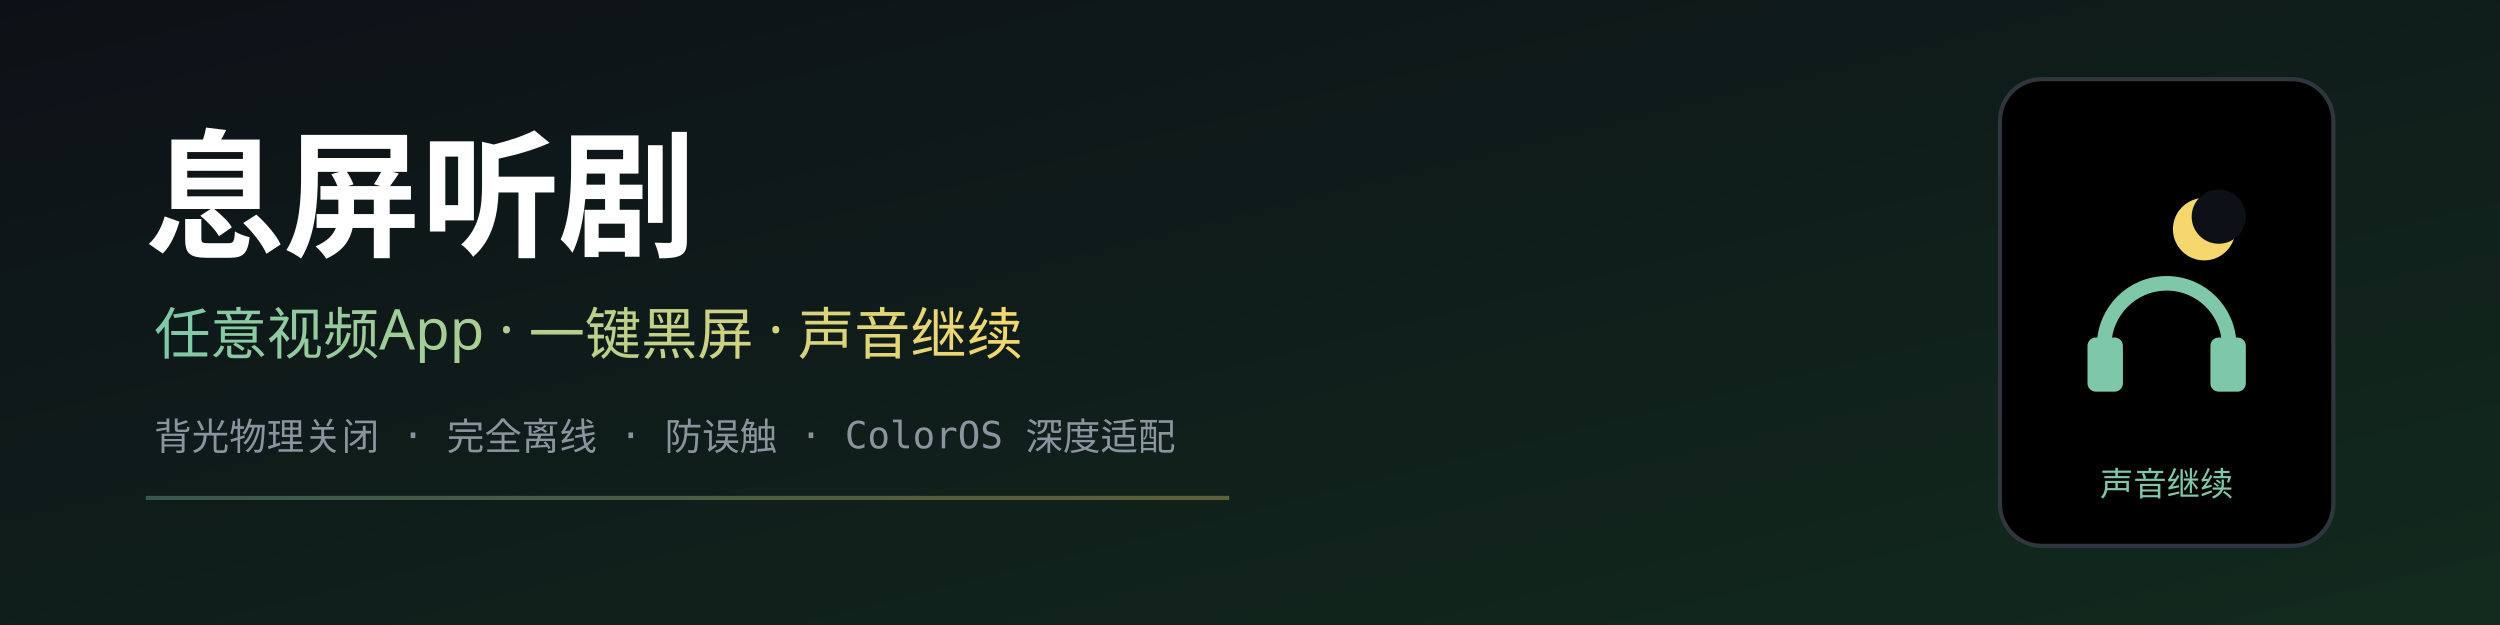
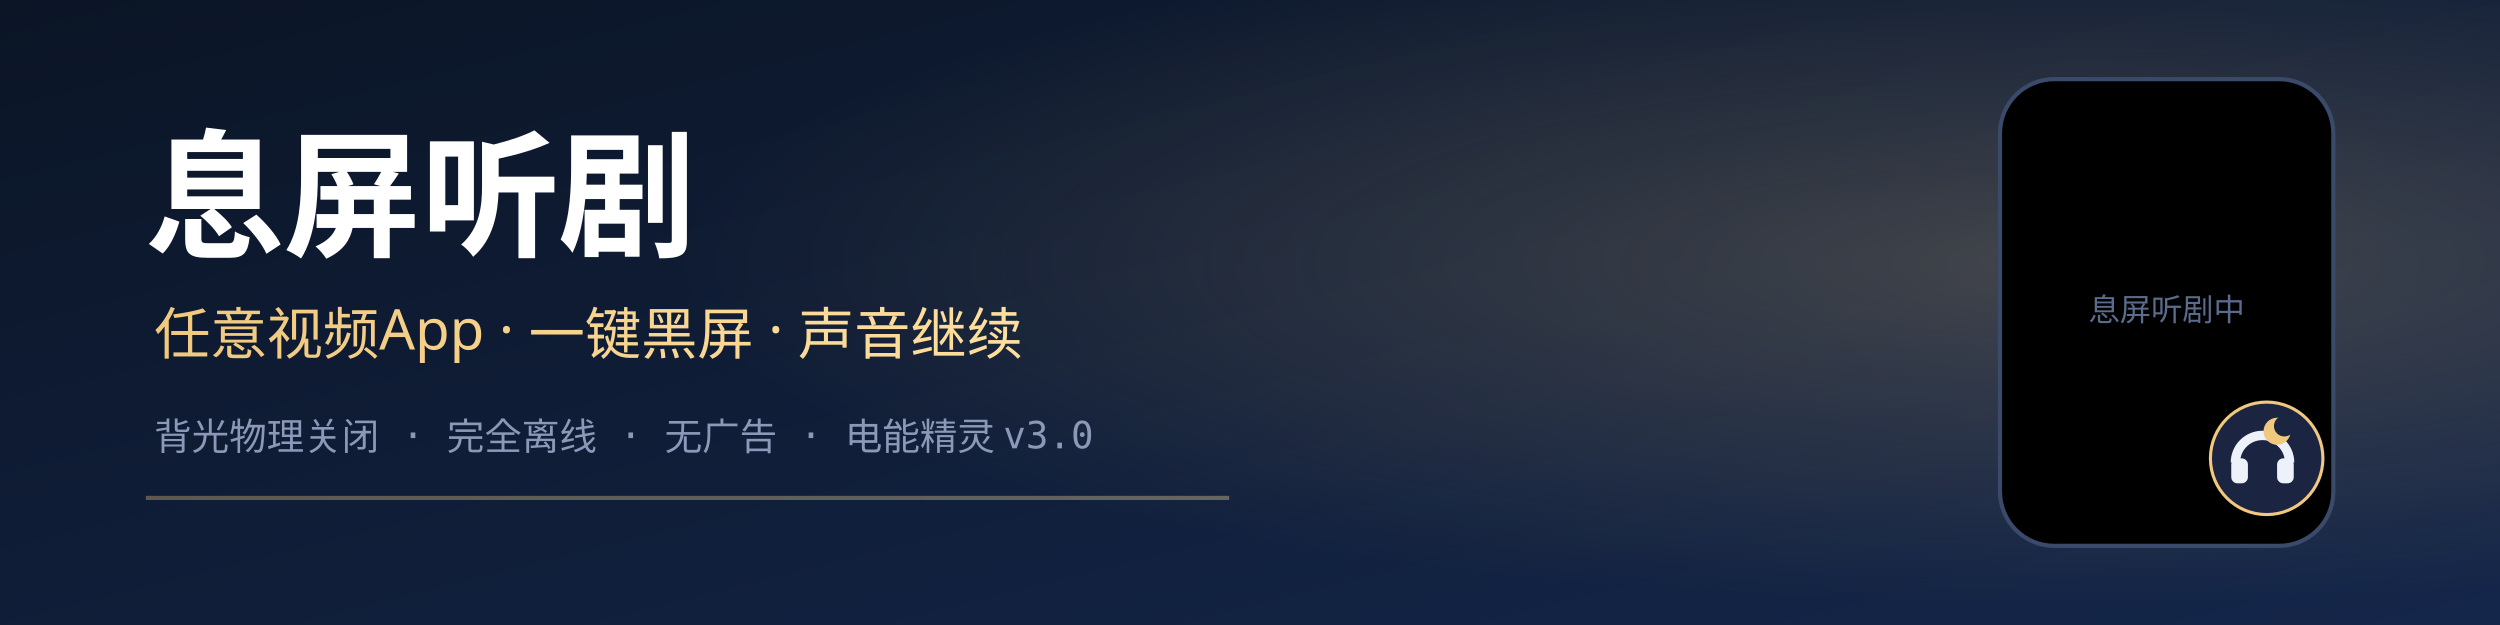
<svg xmlns="http://www.w3.org/2000/svg" width="1200" height="300">
  <defs>
    <linearGradient id="bg" x1="0" y1="0" x2="1" y2="1">
-       <stop offset="0" stop-color="#0D1117" />
-       <stop offset="1" stop-color="#122A1E" />
+       <stop offset="0" stop-color="#0B1526" />
+       <stop offset="1" stop-color="#14264A" />
    </linearGradient>
    <linearGradient id="accent" x1="0" y1="0" x2="1" y2="0">
-       <stop offset="0" stop-color="#7EC8A9" />
-       <stop offset="1" stop-color="#F5D76E" />
+       <stop offset="0" stop-color="#F0C87E" />
+       <stop offset="1" stop-color="#FFDF9E" />
    </linearGradient>
+     <radialGradient id="glow" cx="0.82" cy="0.42" r="0.55">
+       <stop offset="0" stop-color="#F0C87E" stop-opacity="0.22" />
+       <stop offset="1" stop-color="#F0C87E" stop-opacity="0" />
+     </radialGradient>
  </defs>
  <rect width="1200" height="300" fill="url(#bg)" />
+   <rect width="1200" height="300" fill="url(#glow)" />
  <g transform="translate(960,38)">
-     <rect x="0" y="0" width="160" height="224" rx="20" fill="#000000" stroke="#30363D" stroke-width="2" />
-     <path d="M 50 128 a 30 30 0 0 1 60 0" stroke="#7EC8A9" stroke-width="7" fill="none" />
-     <rect x="42" y="124" width="17" height="26" rx="4" fill="#7EC8A9" />
-     <rect x="101" y="124" width="17" height="26" rx="4" fill="#7EC8A9" />
-     <circle cx="98" cy="72" r="15" fill="#F5D76E" />
-     <circle cx="105" cy="66" r="13" fill="#0D1117" />
-     <text x="80" y="200" font-family="Microsoft YaHei, sans-serif" font-size="16" fill="#7EC8A9" text-anchor="middle">声音继续</text>
+     <rect x="0" y="0" width="160" height="224" rx="26" fill="#000000" stroke="#3A4A6B" stroke-width="2" />
+     <text x="80" y="116" font-family="Microsoft YaHei, sans-serif" font-size="15" fill="#5A6B8C" text-anchor="middle">息屏听剧中</text>
+     <circle cx="128" cy="182" r="27" fill="#1B2440" stroke="#F0C87E" stroke-width="1.5" />
+     <path d="M 113 184 a 13 13 0 0 1 26 0" stroke="#EDF1FA" stroke-width="4.5" fill="none" />
+     <rect x="111" y="182" width="8" height="12" rx="3" fill="#EDF1FA" />
+     <rect x="133" y="182" width="8" height="12" rx="3" fill="#EDF1FA" />
+     <circle cx="133" cy="169" r="6.5" fill="#F0C87E" />
+     <circle cx="136.5" cy="166.5" r="5" fill="#1B2440" />
  </g>
  <text x="70" y="118" font-family="Microsoft YaHei, PingFang SC, sans-serif" font-size="66" font-weight="bold" fill="#FFFFFF">息屏听剧</text>
  <text x="74" y="170" font-family="Microsoft YaHei, sans-serif" font-size="27" fill="url(#accent)">任意视频App · 一键黑屏 · 声音继续</text>
-   <text x="74" y="216" font-family="Consolas, monospace" font-size="18" fill="#8B949E">背光物理关闭 · 完全离线 · 防误触 · ColorOS 深度适配</text>
+   <text x="74" y="216" font-family="Consolas, monospace" font-size="18" fill="#8B98B8">背光物理关闭 · 完全离线 · 无广告 · 电能精灵 v3.0</text>
  <rect x="70" y="238" width="520" height="2" fill="url(#accent)" opacity="0.35" />
</svg>
